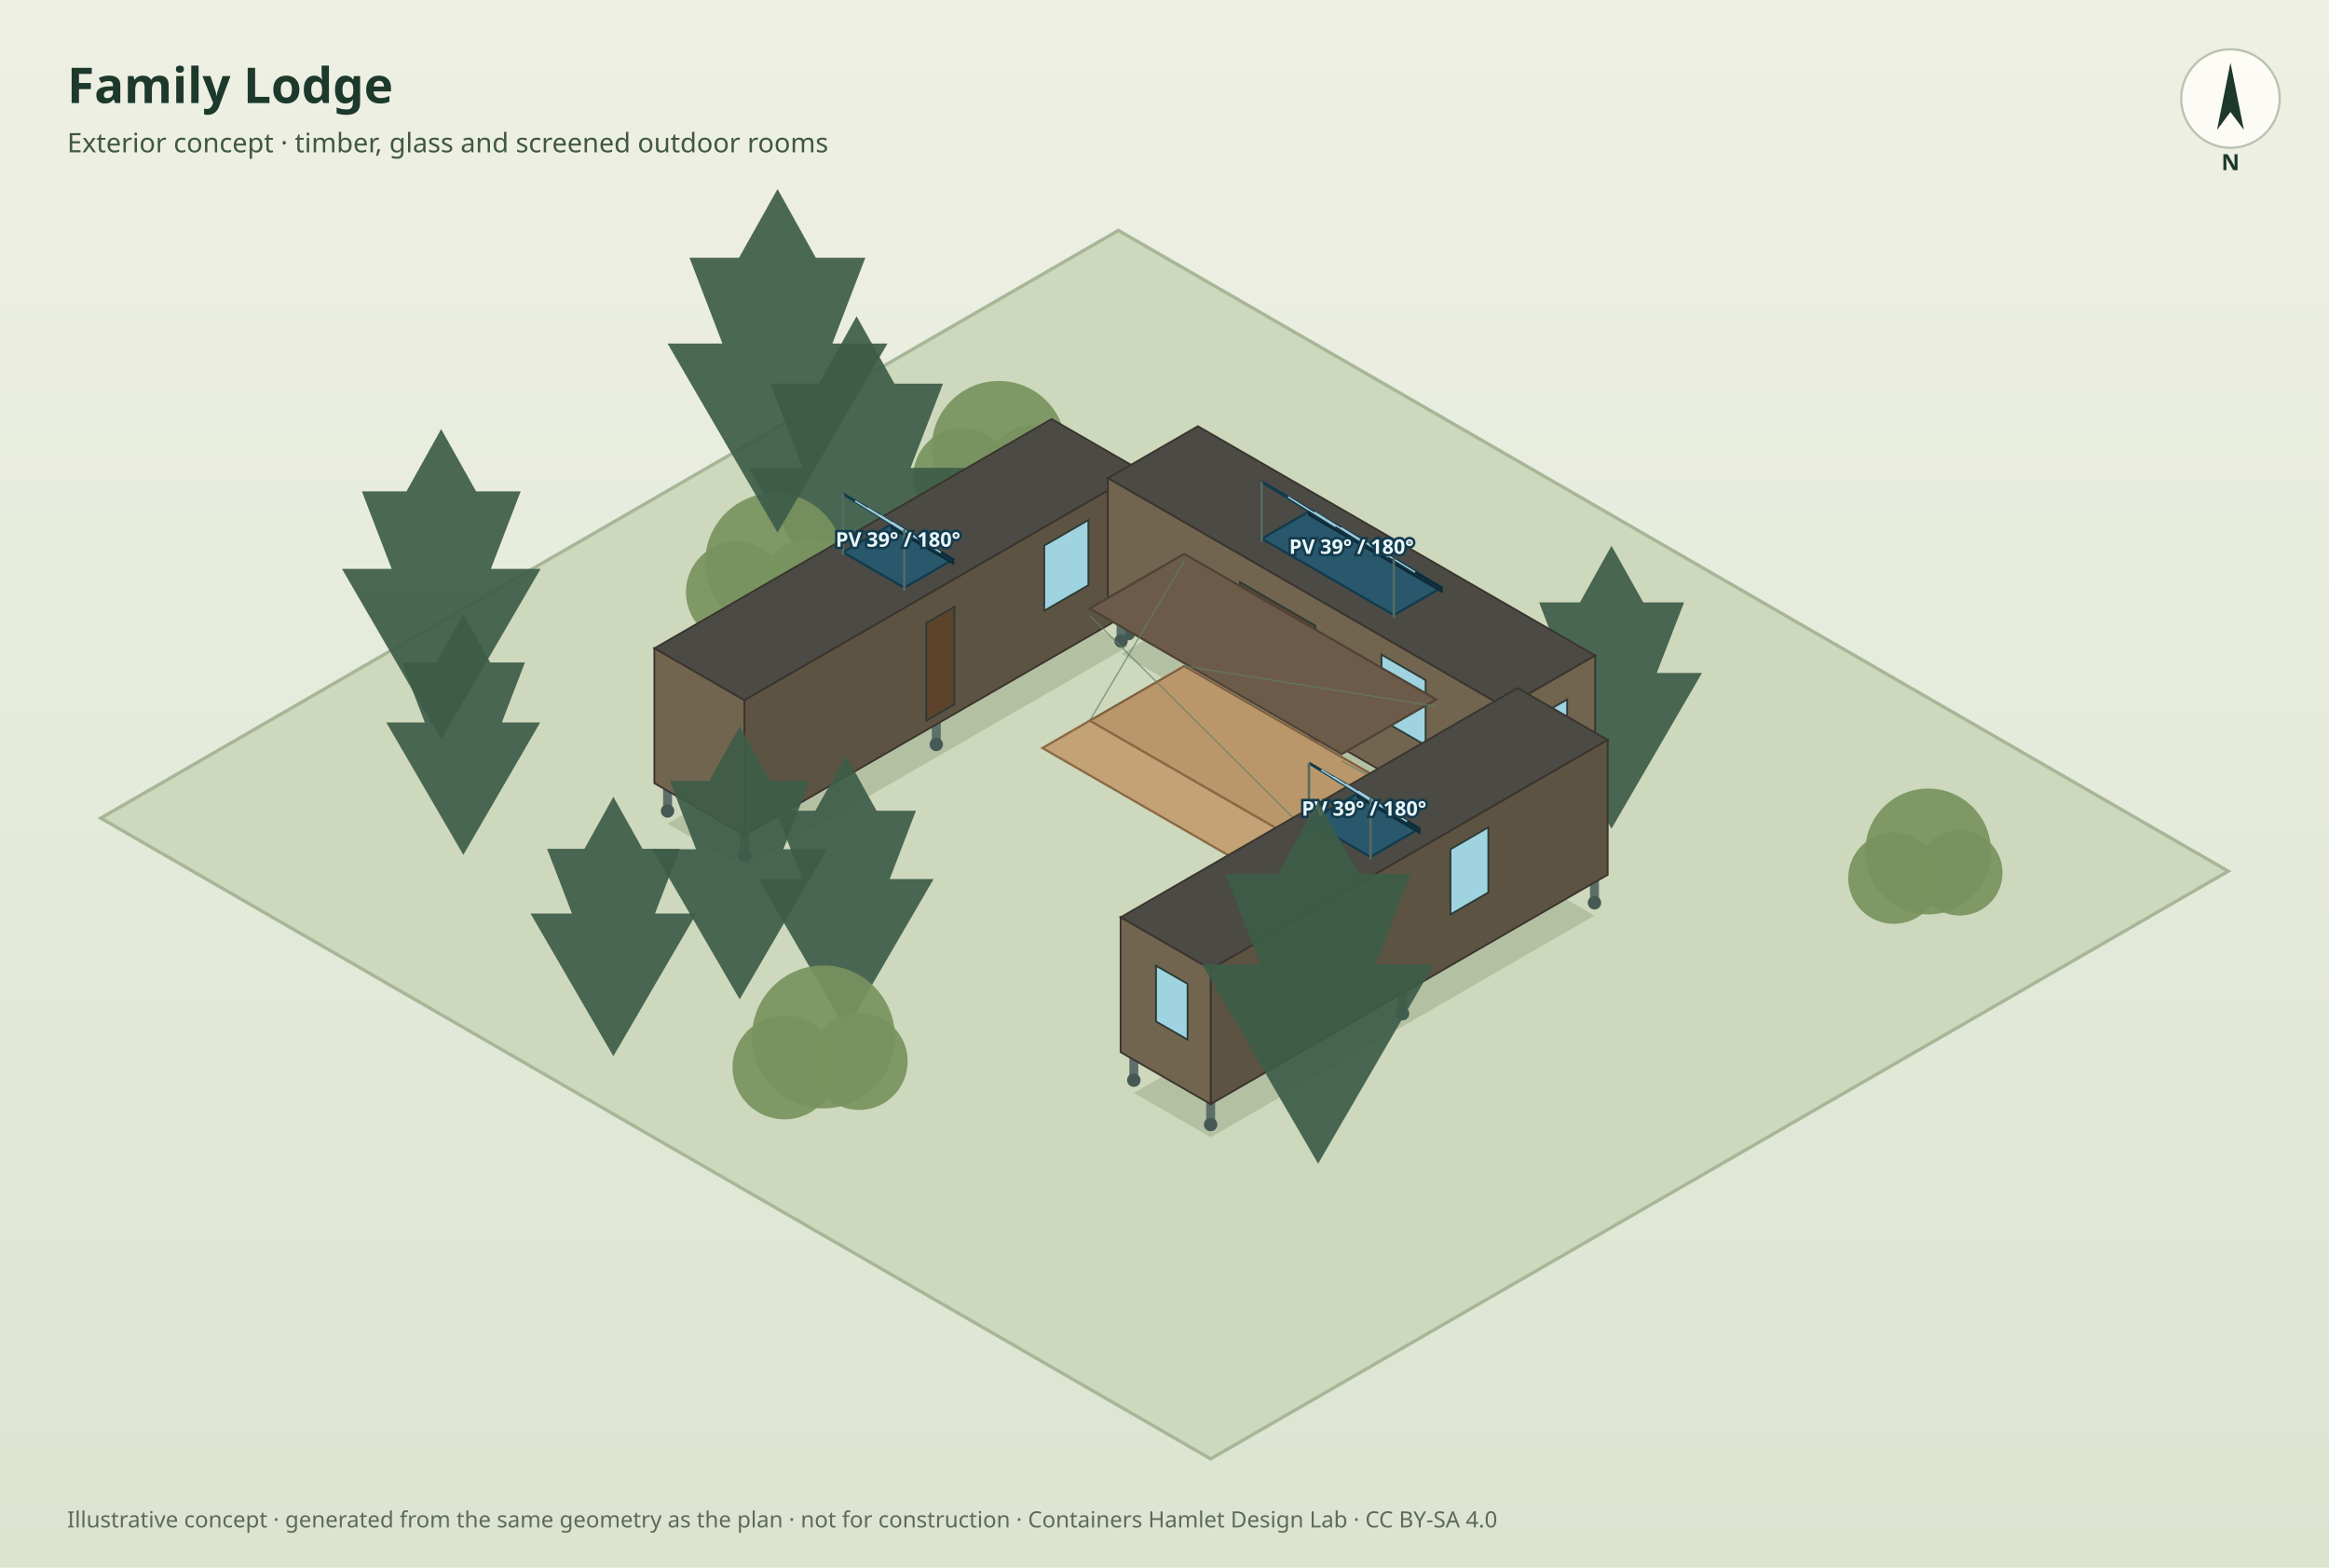
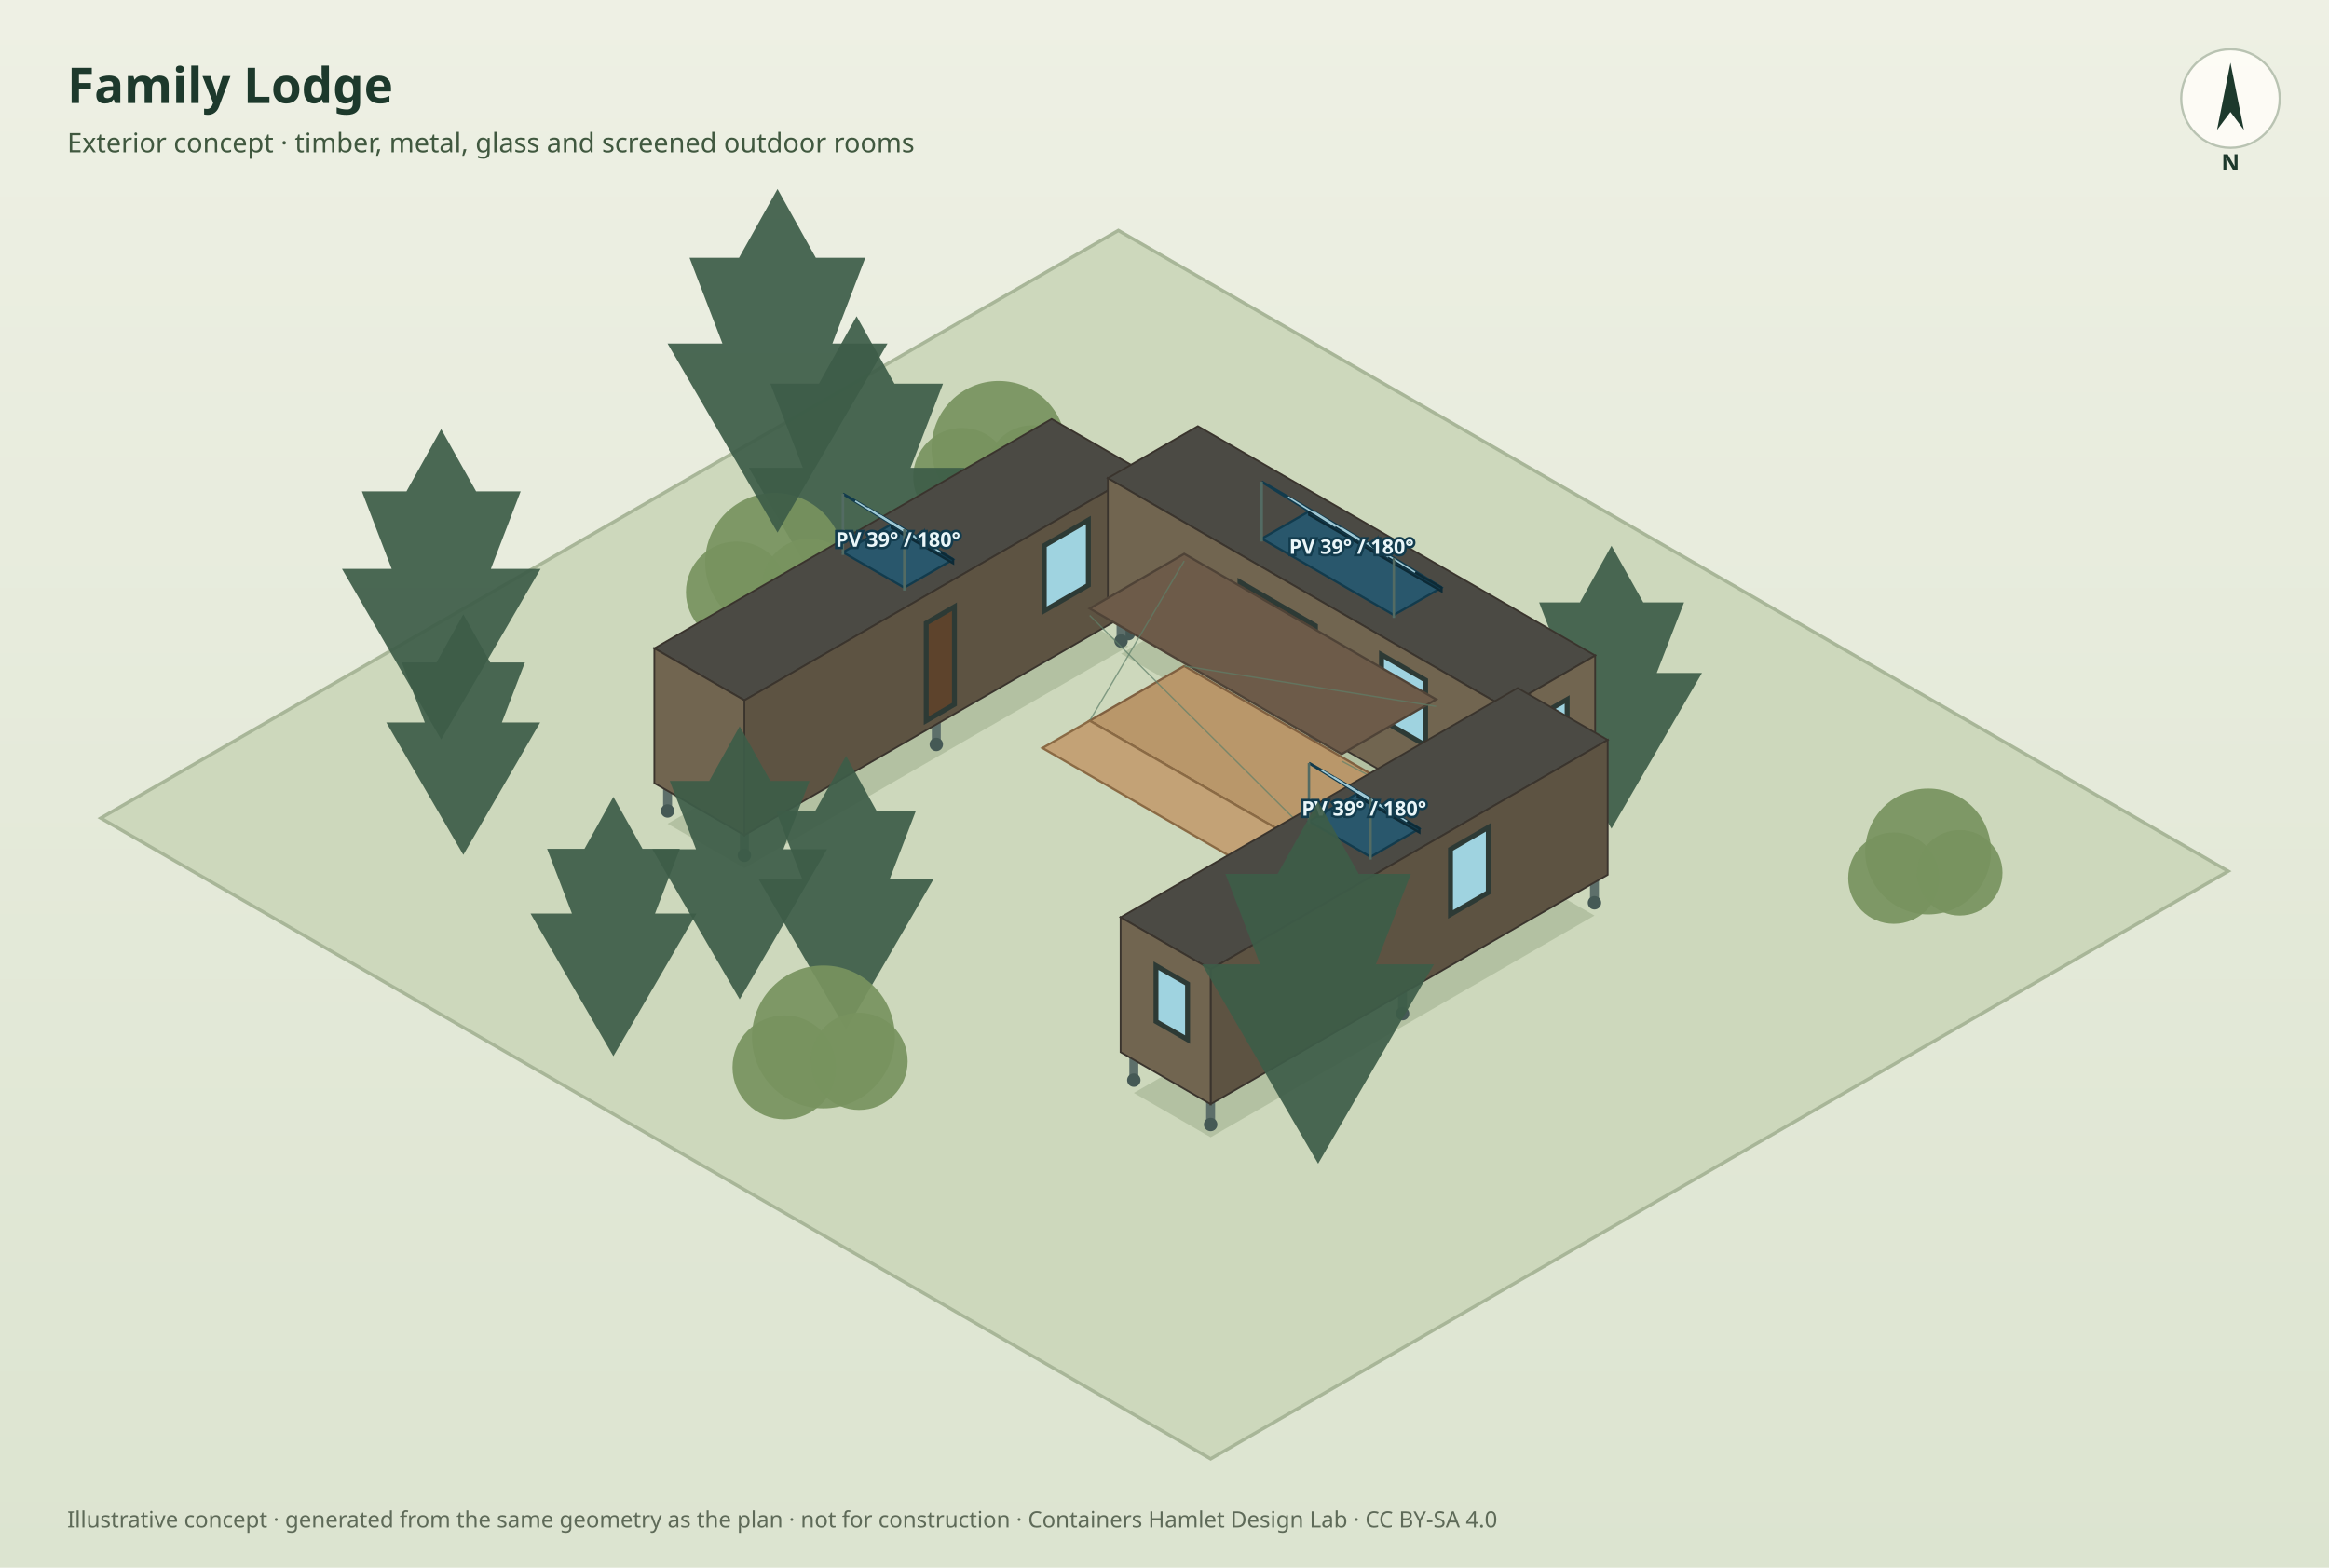
<svg xmlns="http://www.w3.org/2000/svg" viewBox="0 0 1040 700" role="img" aria-labelledby="concept-family-lodge-exterior-t concept-family-lodge-exterior-d">
  <defs>
    <linearGradient id="concept-family-lodge-exterior-sky" x1="0" y1="0" x2="0" y2="1">
      <stop offset="0" stop-color="#eef0e4" />
      <stop offset="1" stop-color="#dce4d0" />
    </linearGradient>
  </defs>
  <rect width="1040" height="700" fill="url(#concept-family-lodge-exterior-sky)" />
  <path d="M499.4 102.9L995 389L540.6 651.4L45 365.3Z" fill="#cdd8bc" stroke="#a8b698" stroke-width="1.5" />
  <g fill="#3d5d48" fill-opacity="0.92">
    <path d="M719.6 370L760 300.5L739.8 300.5L752 269L733.8 269L719.6 243.7L705.5 269L687.3 269L699.4 300.5L679.2 300.5Z" />
  </g>
  <g fill="#78935f" fill-opacity="0.92">
    <circle cx="446" cy="200.1" r="30" />
    <circle cx="429.6" cy="212.9" r="21.8" />
    <circle cx="461" cy="210.3" r="20.4" />
  </g>
  <g fill="#3d5d48" fill-opacity="0.92">
    <path d="M197 330.2L241.4 254L219.2 254L232.5 219.4L212.6 219.4L197 191.6L181.5 219.4L161.6 219.4L174.9 254L152.7 254Z" />
  </g>
  <g fill="#3d5d48" fill-opacity="0.92">
    <path d="M382.5 291.7L430.7 208.9L406.6 208.9L421.1 171.3L399.4 171.3L382.5 141.2L365.7 171.3L344 171.3L358.5 208.9L334.4 208.9Z" />
  </g>
  <g fill="#78935f" fill-opacity="0.92">
    <circle cx="345.9" cy="251.1" r="31" />
    <circle cx="328.9" cy="264.4" r="22.6" />
    <circle cx="361.4" cy="261.7" r="21.2" />
  </g>
  <g fill="#3d5d48" fill-opacity="0.92">
    <path d="M347.2 237.8L396.3 153.4L371.7 153.4L386.4 115.1L364.3 115.1L347.2 84.4L330 115.1L307.9 115.1L322.6 153.4L298.1 153.4Z" />
  </g>
  <path d="M504.9 269.6 503.2 270.6 475 254.4 476.7 253.4Z" fill="#9ab886" fill-opacity="0.3" stroke="#4f7d64" stroke-width="0.8" />
  <path d="M504.9 209.4 503.2 210.3 475 194.1 476.7 193.1Z" fill="#6f9d5b" fill-opacity="0.28" stroke="#4f7d64" stroke-width="0.8" />
  <path d="M504.9 269.6L504.9 209.4" stroke="#4f7d64" stroke-width="0.9" />
  <path d="M503.2 270.6L503.2 210.3" stroke="#4f7d64" stroke-width="0.9" />
  <path d="M475 254.4L475 194.1" stroke="#4f7d64" stroke-width="0.9" />
  <path d="M476.7 253.4L476.7 193.1" stroke="#4f7d64" stroke-width="0.9" />
  <path d="M503.9 288.6 332.4 387.6 298.1 367.8 469.6 268.8Z" fill="#9eae8d" fill-opacity="0.55" />
  <line x1="503.9" y1="282.9" x2="503.9" y2="270.5" stroke="#5d6f6a" stroke-width="4" />
  <circle cx="503.9" cy="282.9" r="3" fill="#455955" />
  <line x1="332.4" y1="381.9" x2="332.4" y2="369.5" stroke="#5d6f6a" stroke-width="4" />
  <circle cx="332.4" cy="381.9" r="3" fill="#455955" />
  <line x1="298.1" y1="362.1" x2="298.1" y2="349.7" stroke="#5d6f6a" stroke-width="4" />
  <circle cx="298.1" cy="362.1" r="3" fill="#455955" />
  <line x1="469.6" y1="263.1" x2="469.6" y2="250.7" stroke="#5d6f6a" stroke-width="4" />
  <circle cx="469.6" cy="263.1" r="3" fill="#455955" />
  <line x1="418.1" y1="332.4" x2="418.1" y2="320" stroke="#5d6f6a" stroke-width="4" />
  <circle cx="418.1" cy="332.4" r="3" fill="#455955" />
  <line x1="383.9" y1="312.6" x2="383.9" y2="300.2" stroke="#5d6f6a" stroke-width="4" />
  <circle cx="383.9" cy="312.6" r="3" fill="#455955" />
  <path d="M509.8 210.3 332.4 312.7 292.2 289.5 469.6 187.1Z" fill="#4b4a44" stroke="#3a342d" stroke-width="0.8" />
  <path d="M509.8 270.5 332.4 372.9 332.4 312.7 509.8 210.3Z" fill="#5d5342" stroke="#3a342d" stroke-width="0.8" />
  <path d="M332.4 372.9 292.2 349.7 292.2 289.5 332.4 312.7Z" fill="#716550" stroke="#3a342d" stroke-width="0.8" />
-   <path d="M486 261.3 466.3 272.7 466.3 243.6 486 232.2Z" fill="#9fd3e0" stroke="#2d3a35" stroke-width="0.8" />
-   <path d="M426.2 314.5 413.6 321.8 413.6 278.2 426.2 270.9Z" fill="#5d432c" stroke="#2d3a35" stroke-width="0.8" />
+   <path d="M486 261.3 466.3 272.7 466.3 243.6 486 232.2Z" fill="#9fd3e0" stroke="#2d3a35" stroke-width="2.2" />
+   <path d="M426.2 314.5 413.6 321.8 413.6 278.2 426.2 270.9Z" fill="#5d432c" stroke="#2d3a35" stroke-width="2.2" />
  <path d="M425.6 249.8 398.2 234 376.4 246.6 403.8 262.4Z" fill="#245a73" fill-opacity="0.85" stroke="#123b4d" stroke-width="1" />
  <path d="M425.6 249.8 398.2 234 376.4 220.5 403.8 236.3Z" fill="#2f6d88" fill-opacity="0.9" stroke="#123b4d" stroke-width="1.2" />
  <path d="M425.6 249.8 398.2 234 398.2 235.7 425.6 251.5Z" fill="#123b4d" stroke="#0d2a36" stroke-width="1" />
  <line x1="420.1" y1="246.7" x2="398.3" y2="233.2" stroke="#9fc9d6" stroke-width="0.7" />
  <line x1="414.6" y1="243.5" x2="392.8" y2="230" stroke="#9fc9d6" stroke-width="0.7" />
  <line x1="409.2" y1="240.3" x2="387.4" y2="226.8" stroke="#9fc9d6" stroke-width="0.7" />
  <line x1="403.7" y1="237.2" x2="381.9" y2="223.7" stroke="#9fc9d6" stroke-width="0.7" />
  <line x1="376.4" y1="247.8" x2="376.4" y2="220.5" stroke="#536b63" stroke-width="1.1" />
  <line x1="403.8" y1="263.7" x2="403.8" y2="236.3" stroke="#536b63" stroke-width="1.1" />
  <text x="401" y="244.1" text-anchor="middle" font-family="system-ui, sans-serif" font-size="9" font-weight="800" fill="#eaf6f9" stroke="#123b4d" stroke-width="2.2" paint-order="stroke">PV 39° / 180°</text>
  <path d="M534.9 272.1 706.4 371.1 672.1 390.9 500.6 291.9Z" fill="#9eae8d" fill-opacity="0.55" />
  <line x1="534.9" y1="266.4" x2="534.9" y2="253.9" stroke="#5d6f6a" stroke-width="4" />
  <circle cx="534.9" cy="266.4" r="3" fill="#455955" />
  <line x1="706.4" y1="365.4" x2="706.4" y2="352.9" stroke="#5d6f6a" stroke-width="4" />
  <circle cx="706.4" cy="365.4" r="3" fill="#455955" />
  <line x1="672.1" y1="385.2" x2="672.1" y2="372.7" stroke="#5d6f6a" stroke-width="4" />
  <circle cx="672.1" cy="385.2" r="3" fill="#455955" />
  <line x1="500.6" y1="286.2" x2="500.6" y2="273.7" stroke="#5d6f6a" stroke-width="4" />
  <circle cx="500.6" cy="286.2" r="3" fill="#455955" />
  <line x1="620.7" y1="315.9" x2="620.7" y2="303.4" stroke="#5d6f6a" stroke-width="4" />
  <circle cx="620.7" cy="315.9" r="3" fill="#455955" />
  <line x1="586.4" y1="335.7" x2="586.4" y2="323.2" stroke="#5d6f6a" stroke-width="4" />
  <circle cx="586.4" cy="335.7" r="3" fill="#455955" />
  <path d="M534.9 190.3 712.3 292.7 672.1 315.9 494.7 213.5Z" fill="#4b4a44" stroke="#3a342d" stroke-width="0.8" />
  <path d="M494.7 273.7 672.1 376.1 672.1 315.9 494.7 213.5Z" fill="#716550" stroke="#3a342d" stroke-width="0.8" />
  <path d="M712.3 352.9 672.1 376.1 672.1 315.9 712.3 292.7Z" fill="#716550" stroke="#3a342d" stroke-width="0.8" />
-   <path d="M553.7 303.6 587.4 323.1 587.4 279.4 553.7 259.9Z" fill="#5d432c" stroke="#2d3a35" stroke-width="0.8" />
-   <path d="M616.9 321.4 636.6 332.8 636.6 303.7 616.9 292.3Z" fill="#9fd3e0" stroke="#2d3a35" stroke-width="0.8" />
-   <path d="M699.8 337.3 685.7 345.4 685.7 320.4 699.8 312.3Z" fill="#9fd3e0" stroke="#2d3a35" stroke-width="0.8" />
+   <path d="M553.7 303.6 587.4 323.1 587.4 279.4 553.7 259.9Z" fill="#5d432c" stroke="#2d3a35" stroke-width="2.2" />
+   <path d="M616.9 321.4 636.6 332.8 636.6 303.7 616.9 292.3Z" fill="#9fd3e0" stroke="#2d3a35" stroke-width="2.2" />
+   <path d="M699.8 337.3 685.7 345.4 685.7 320.4 699.8 312.3Z" fill="#9fd3e0" stroke="#2d3a35" stroke-width="2.2" />
  <path d="M643.7 262.4 584.6 228.3 563.4 240.5 622.4 274.6Z" fill="#245a73" fill-opacity="0.85" stroke="#123b4d" stroke-width="1" />
  <path d="M643.7 262.4 584.6 228.3 563.4 215.1 622.4 249.2Z" fill="#2f6d88" fill-opacity="0.9" stroke="#123b4d" stroke-width="1.2" />
  <path d="M643.7 262.4 584.6 228.3 584.6 229.9 643.7 264Z" fill="#123b4d" stroke="#0d2a36" stroke-width="1" />
  <line x1="631.9" y1="255.5" x2="610.6" y2="242.4" stroke="#9fc9d6" stroke-width="0.7" />
  <line x1="620" y1="248.7" x2="598.8" y2="235.6" stroke="#9fc9d6" stroke-width="0.7" />
  <line x1="608.2" y1="241.9" x2="587" y2="228.7" stroke="#9fc9d6" stroke-width="0.7" />
  <line x1="596.4" y1="235.1" x2="575.2" y2="221.9" stroke="#9fc9d6" stroke-width="0.7" />
  <line x1="563.4" y1="241.8" x2="563.4" y2="215.1" stroke="#536b63" stroke-width="1.1" />
  <line x1="622.4" y1="275.9" x2="622.4" y2="249.2" stroke="#536b63" stroke-width="1.1" />
  <text x="603.5" y="247.3" text-anchor="middle" font-family="system-ui, sans-serif" font-size="9" font-weight="800" fill="#eaf6f9" stroke="#123b4d" stroke-width="2.2" paint-order="stroke">PV 39° / 180°</text>
  <path d="M528.8 297.4 641.3 362.4 599.1 386.7 486.6 321.8Z" fill="#b9976a" stroke="#806040" stroke-width="1" />
  <path d="M528.8 247.3 641.3 312.3 599.1 336.7 486.6 271.7Z" fill="#6d5b49" stroke="#4f4337" stroke-width="1" />
  <path d="M528.8 297.4L641.3 315.4" stroke="#5e8069" stroke-width="0.6" stroke-opacity="0.7" />
  <path d="M641.3 362.4L599.1 339.8" stroke="#5e8069" stroke-width="0.6" stroke-opacity="0.7" />
  <path d="M599.1 386.7L486.6 274.8" stroke="#5e8069" stroke-width="0.6" stroke-opacity="0.7" />
  <path d="M486.6 321.8L528.8 250.5" stroke="#5e8069" stroke-width="0.6" stroke-opacity="0.7" />
  <path d="M486.6 321.8 599.1 386.7 578 398.9 465.5 334Z" fill="#c3a276" stroke="#8a6a44" stroke-width="1" />
  <path d="M712 408.8 540.6 507.8 506.3 488 677.7 389Z" fill="#9eae8d" fill-opacity="0.55" />
  <line x1="712" y1="403.1" x2="712" y2="390.6" stroke="#5d6f6a" stroke-width="4" />
  <circle cx="712" cy="403.1" r="3" fill="#455955" />
  <line x1="540.6" y1="502.1" x2="540.6" y2="489.6" stroke="#5d6f6a" stroke-width="4" />
  <circle cx="540.6" cy="502.1" r="3" fill="#455955" />
  <line x1="506.3" y1="482.3" x2="506.3" y2="469.8" stroke="#5d6f6a" stroke-width="4" />
  <circle cx="506.3" cy="482.3" r="3" fill="#455955" />
  <line x1="677.7" y1="383.3" x2="677.7" y2="370.8" stroke="#5d6f6a" stroke-width="4" />
  <circle cx="677.7" cy="383.3" r="3" fill="#455955" />
  <line x1="626.3" y1="452.6" x2="626.3" y2="440.1" stroke="#5d6f6a" stroke-width="4" />
  <circle cx="626.3" cy="452.6" r="3" fill="#455955" />
  <line x1="592" y1="432.8" x2="592" y2="420.3" stroke="#5d6f6a" stroke-width="4" />
  <circle cx="592" cy="432.8" r="3" fill="#455955" />
  <path d="M717.9 330.4 540.6 432.8 500.4 409.6 677.7 307.2Z" fill="#4b4a44" stroke="#3a342d" stroke-width="0.8" />
  <path d="M717.9 390.6 540.6 493 540.6 432.8 717.9 330.4Z" fill="#5d5342" stroke="#3a342d" stroke-width="0.8" />
  <path d="M540.6 493 500.4 469.8 500.4 409.6 540.6 432.8Z" fill="#716550" stroke="#3a342d" stroke-width="0.8" />
-   <path d="M664.6 398.5 647.7 408.3 647.7 379.2 664.6 369.4Z" fill="#9fd3e0" stroke="#2d3a35" stroke-width="0.8" />
-   <path d="M530.3 464.2 516.2 456.1 516.2 431.2 530.3 439.3Z" fill="#9fd3e0" stroke="#2d3a35" stroke-width="0.8" />
+   <path d="M664.6 398.5 647.7 408.3 647.7 379.2 664.6 369.4Z" fill="#9fd3e0" stroke="#2d3a35" stroke-width="2.2" />
+   <path d="M530.3 464.2 516.2 456.1 516.2 431.2 530.3 439.3Z" fill="#9fd3e0" stroke="#2d3a35" stroke-width="2.2" />
  <path d="M633.8 370 606.3 354.2 584.5 366.7 612 382.6Z" fill="#245a73" fill-opacity="0.85" stroke="#123b4d" stroke-width="1" />
  <path d="M633.8 370 606.3 354.2 584.5 340.7 612 356.5Z" fill="#2f6d88" fill-opacity="0.9" stroke="#123b4d" stroke-width="1.2" />
  <path d="M633.8 370 606.3 354.2 606.3 355.8 633.8 371.7Z" fill="#123b4d" stroke="#0d2a36" stroke-width="1" />
  <line x1="628.3" y1="366.8" x2="606.5" y2="353.3" stroke="#9fc9d6" stroke-width="0.7" />
  <line x1="622.8" y1="363.7" x2="601" y2="350.2" stroke="#9fc9d6" stroke-width="0.7" />
  <line x1="617.3" y1="360.5" x2="595.5" y2="347" stroke="#9fc9d6" stroke-width="0.7" />
  <line x1="611.8" y1="357.3" x2="590" y2="343.8" stroke="#9fc9d6" stroke-width="0.7" />
  <line x1="584.5" y1="368" x2="584.5" y2="340.7" stroke="#536b63" stroke-width="1.1" />
  <line x1="612" y1="383.8" x2="612" y2="356.5" stroke="#536b63" stroke-width="1.1" />
  <text x="609.1" y="364.2" text-anchor="middle" font-family="system-ui, sans-serif" font-size="9" font-weight="800" fill="#eaf6f9" stroke="#123b4d" stroke-width="2.2" paint-order="stroke">PV 39° / 180°</text>
  <g fill="#3d5d48" fill-opacity="0.92">
    <path d="M377.8 459.7L416.9 392.5L397.3 392.5L409 362L391.4 362L377.8 337.5L364.1 362L346.5 362L358.2 392.5L338.7 392.5Z" />
  </g>
  <g fill="#3d5d48" fill-opacity="0.92">
    <path d="M588.6 519.6L640.3 430.6L614.4 430.6L630 390.2L606.7 390.2L588.6 357.9L570.5 390.2L547.2 390.2L562.7 430.6L536.8 430.6Z" />
  </g>
  <g fill="#78935f" fill-opacity="0.92">
    <circle cx="861" cy="380.2" r="28.1" />
    <circle cx="845.7" cy="392.1" r="20.4" />
    <circle cx="875.1" cy="389.7" r="19.1" />
  </g>
  <g fill="#3d5d48" fill-opacity="0.92">
    <path d="M206.9 381.7L241.2 322.6L224.1 322.6L234.4 295.8L218.9 295.8L206.9 274.3L194.9 295.8L179.4 295.8L189.7 322.6L172.5 322.6Z" />
  </g>
  <g fill="#78935f" fill-opacity="0.92">
    <circle cx="367.7" cy="463" r="31.9" />
    <circle cx="350.3" cy="476.6" r="23.2" />
    <circle cx="383.6" cy="473.9" r="21.7" />
  </g>
  <g fill="#3d5d48" fill-opacity="0.92">
    <path d="M330.3 446.2L369.3 379.2L349.8 379.2L361.5 348.7L344 348.7L330.3 324.3L316.7 348.7L299.1 348.7L310.8 379.2L291.3 379.2Z" />
  </g>
  <g fill="#3d5d48" fill-opacity="0.92">
    <path d="M273.9 471.6L311 407.9L292.5 407.9L303.6 379L286.9 379L273.9 355.8L261 379L244.3 379L255.4 407.9L236.9 407.9Z" />
  </g>
  <text x="30" y="46" font-family="system-ui, sans-serif" font-size="22" font-weight="800" fill="#1d392c">Family Lodge</text>
-   <text x="30" y="68" font-family="system-ui, sans-serif" font-size="12" fill="#40583f">Exterior concept · timber, glass and screened outdoor rooms</text>
+   <text x="30" y="68" font-family="system-ui, sans-serif" font-size="12" fill="#40583f">Exterior concept · timber, metal, glass and screened outdoor rooms</text>
  <g aria-hidden="true">
    <circle cx="996" cy="44" r="22" fill="#fffdf7" fill-opacity="0.9" stroke="#b9c3b2" />
    <path d="M996 28l6 30l-6 -8l-6 8z" fill="#1d392c" />
    <text x="996" y="76" text-anchor="middle" font-size="10" font-weight="700" font-family="system-ui, sans-serif" fill="#1d392c">N</text>
  </g>
  <text x="30" y="682" font-family="system-ui, sans-serif" font-size="10" fill="#5e6a58">Illustrative concept · generated from the same geometry as the plan · not for construction · Containers Hamlet Design Lab · CC BY-SA 4.0</text>
</svg>
